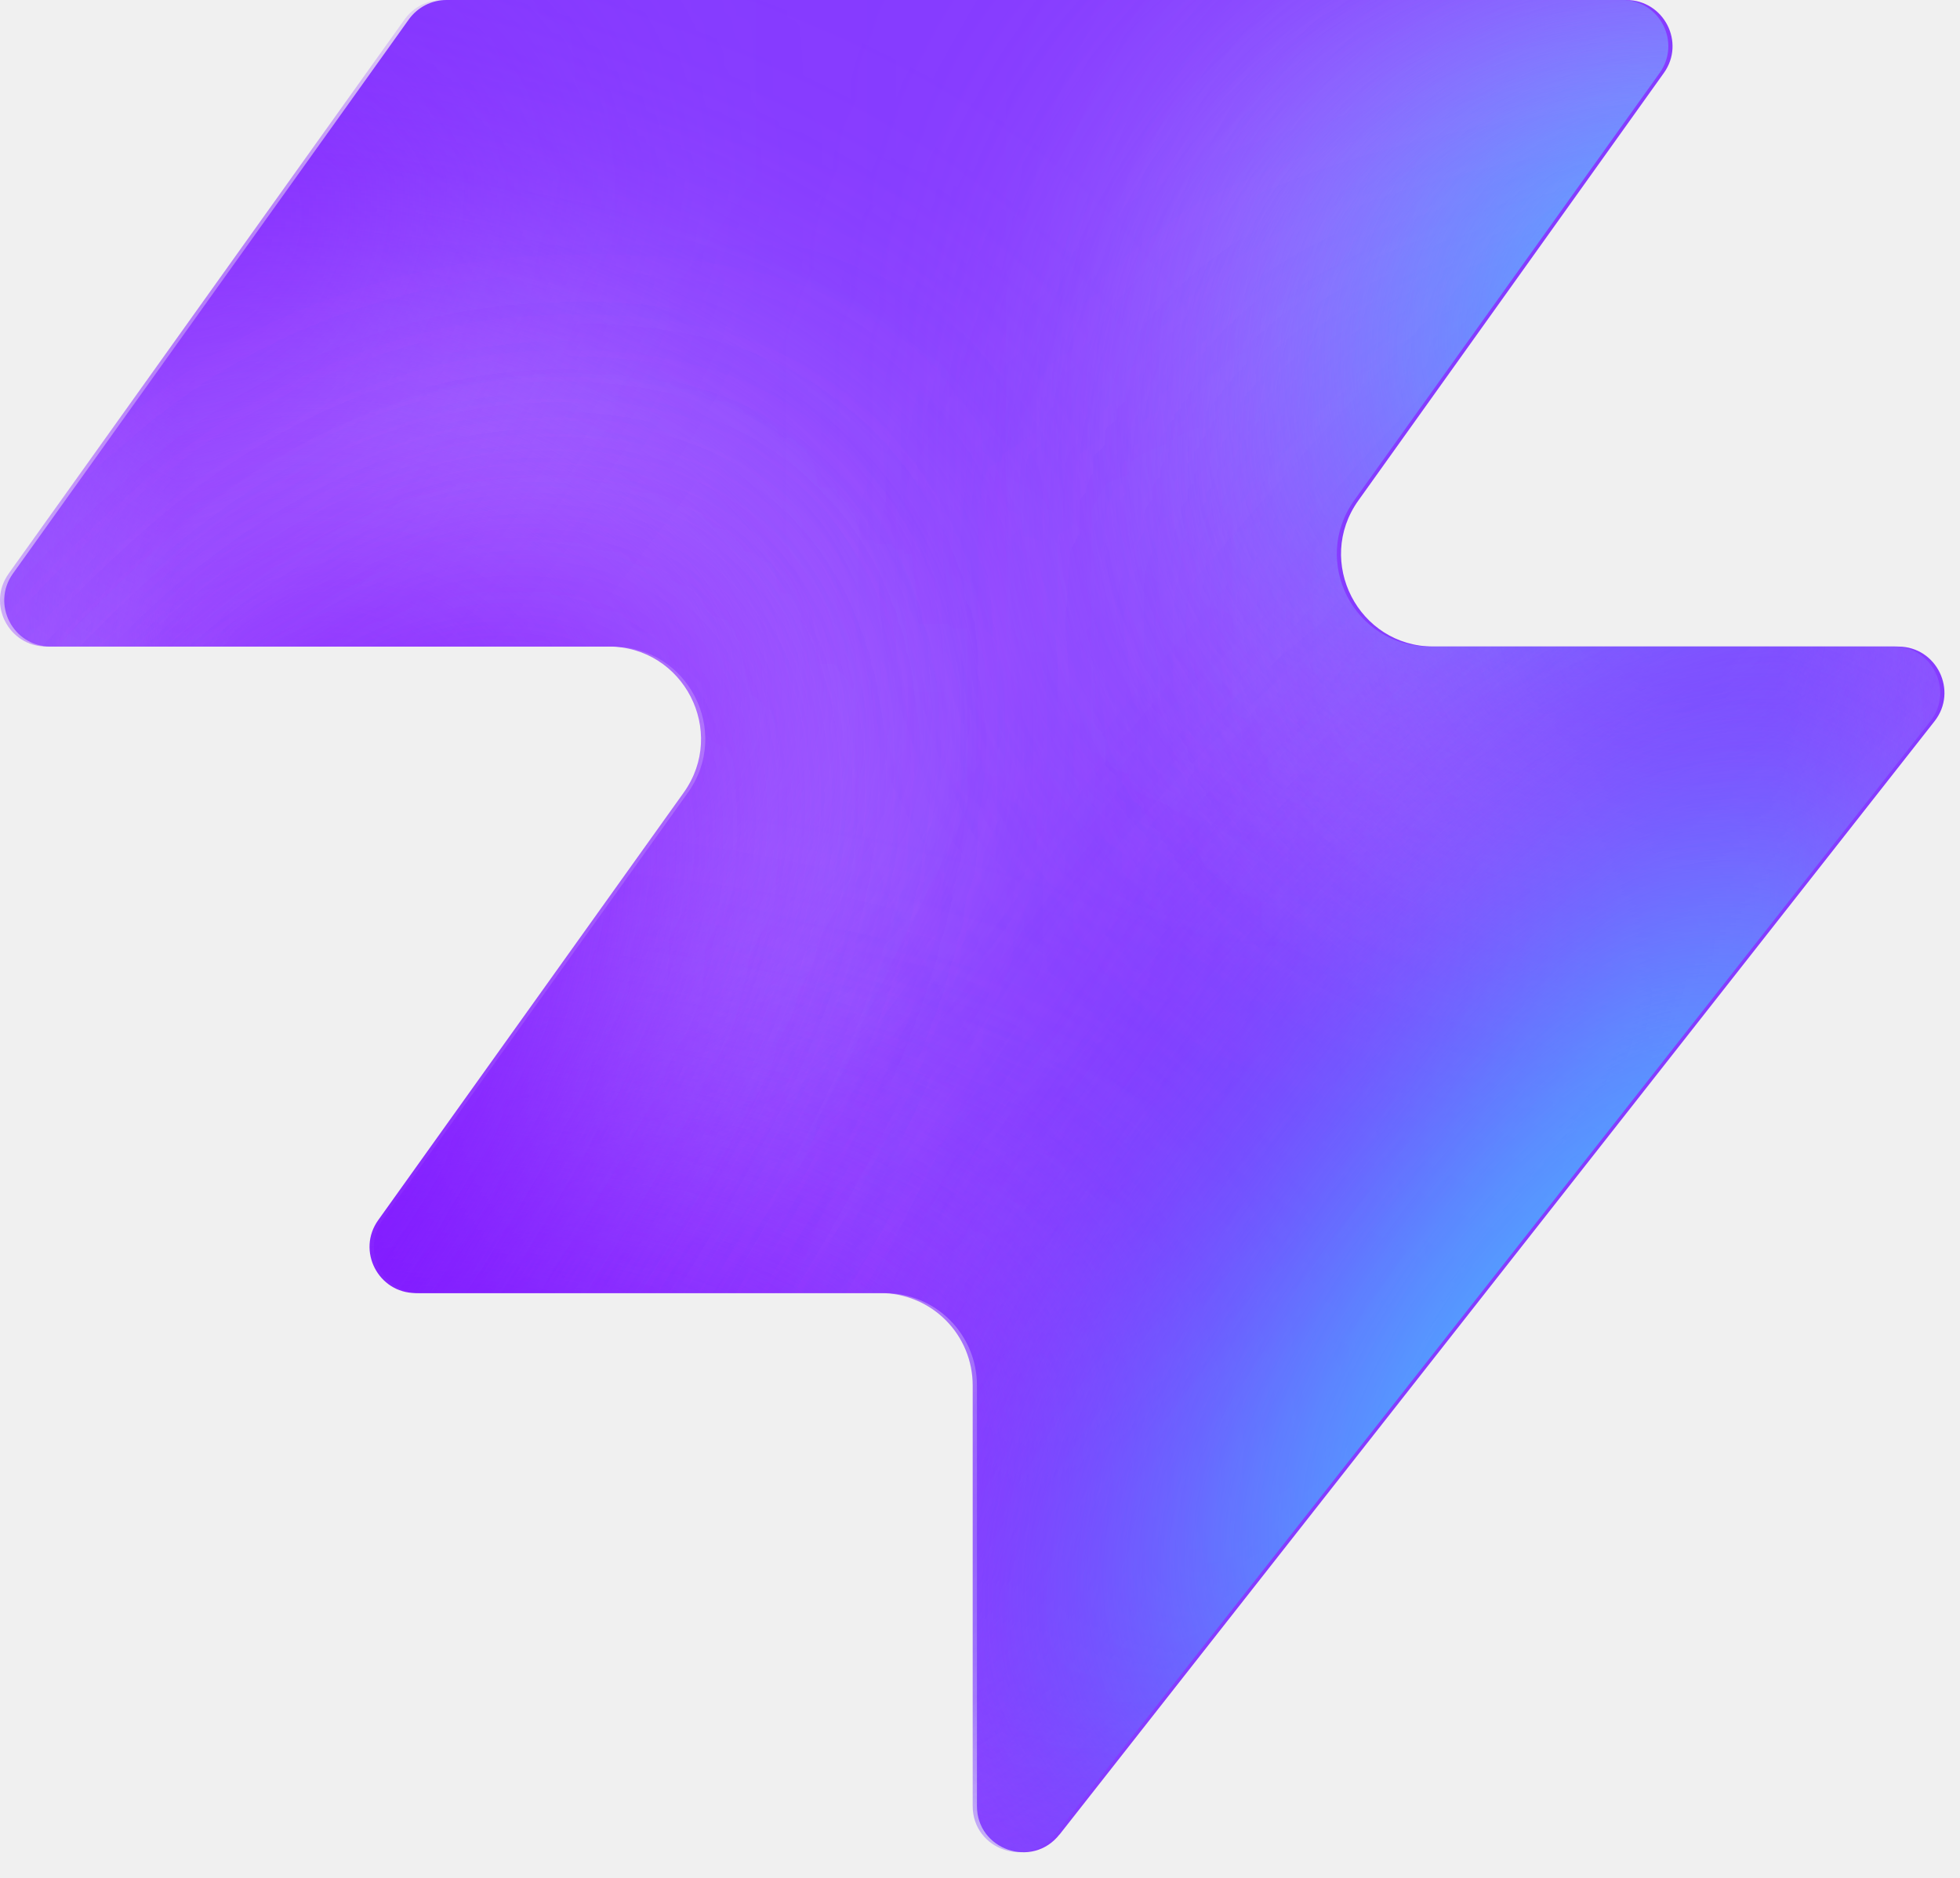
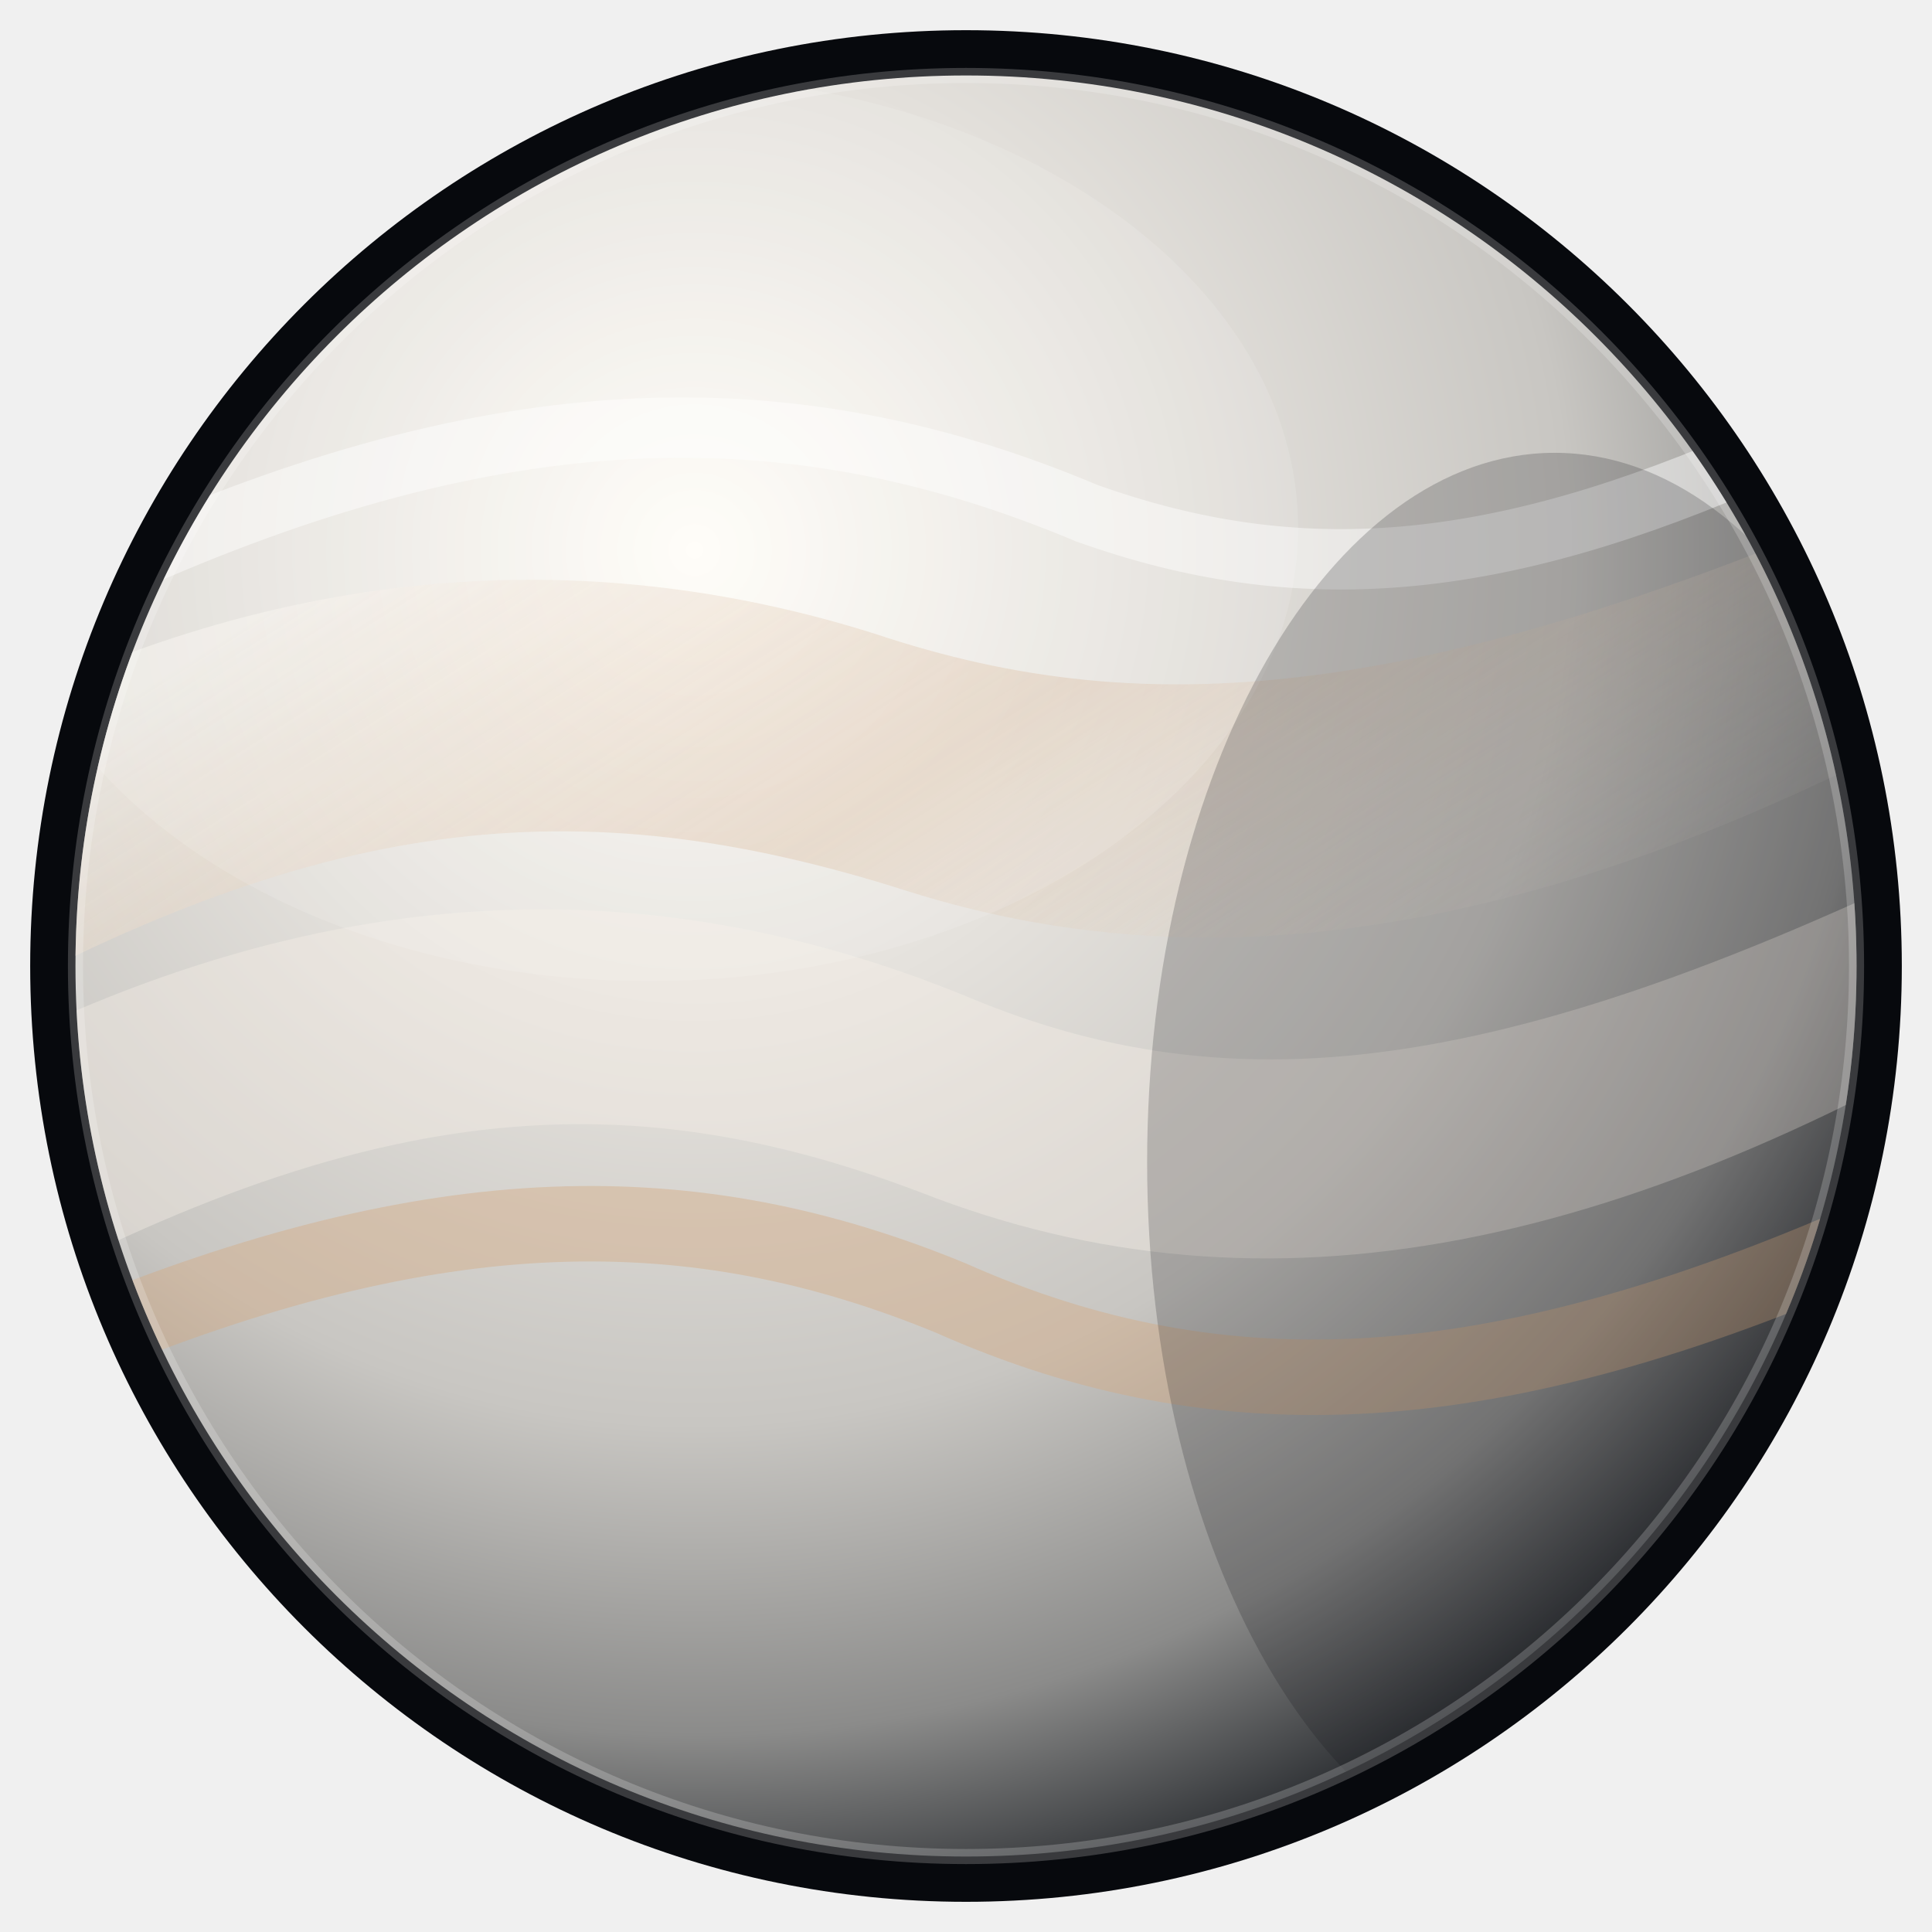
- <svg xmlns="http://www.w3.org/2000/svg" width="48" height="46" fill="none" viewBox="0 0 48 46">
-   <path fill="#863bff" d="M25.946 44.938c-.664.845-2.021.375-2.021-.698V33.937a2.26 2.26 0 0 0-2.262-2.262H10.287c-.92 0-1.456-1.04-.92-1.788l7.48-10.471c1.07-1.497 0-3.578-1.842-3.578H1.237c-.92 0-1.456-1.04-.92-1.788L10.013.474c.214-.297.556-.474.92-.474h28.894c.92 0 1.456 1.04.92 1.788l-7.48 10.471c-1.07 1.498 0 3.579 1.842 3.579h11.377c.943 0 1.473 1.088.89 1.83L25.947 44.94z" style="fill:#863bff;fill:color(display-p3 .525 .23 1);fill-opacity:1" />
-   <mask id="a" width="48" height="46" x="0" y="0" maskUnits="userSpaceOnUse" style="mask-type:alpha">
-     <path fill="#000" d="M25.842 44.938c-.664.844-2.021.375-2.021-.698V33.937a2.26 2.26 0 0 0-2.262-2.262H10.183c-.92 0-1.456-1.04-.92-1.788l7.48-10.471c1.07-1.498 0-3.579-1.842-3.579H1.133c-.92 0-1.456-1.04-.92-1.787L9.91.473c.214-.297.556-.474.92-.474h28.894c.92 0 1.456 1.04.92 1.788l-7.48 10.471c-1.07 1.498 0 3.578 1.842 3.578h11.377c.943 0 1.473 1.088.89 1.832L25.843 44.94z" style="fill:#000;fill-opacity:1" />
-   </mask>
-   <g mask="url(#a)">
-     <g filter="url(#b)">
-       <ellipse cx="5.508" cy="14.704" fill="#ede6ff" rx="5.508" ry="14.704" style="fill:#ede6ff;fill:color(display-p3 .927 .903 1);fill-opacity:1" transform="matrix(.00324 1 1 -.00324 -4.47 31.516)" />
-     </g>
-     <g filter="url(#c)">
-       <ellipse cx="10.399" cy="29.851" fill="#ede6ff" rx="10.399" ry="29.851" style="fill:#ede6ff;fill:color(display-p3 .927 .903 1);fill-opacity:1" transform="matrix(.00324 1 1 -.00324 -39.328 7.883)" />
-     </g>
-     <g filter="url(#d)">
-       <ellipse cx="5.508" cy="30.487" fill="#7e14ff" rx="5.508" ry="30.487" style="fill:#7e14ff;fill:color(display-p3 .492 .077 1);fill-opacity:1" transform="rotate(89.814 -25.913 -14.639)scale(1 -1)" />
-     </g>
-     <g filter="url(#e)">
-       <ellipse cx="5.508" cy="30.599" fill="#7e14ff" rx="5.508" ry="30.599" style="fill:#7e14ff;fill:color(display-p3 .492 .077 1);fill-opacity:1" transform="rotate(89.814 -32.644 -3.334)scale(1 -1)" />
-     </g>
-     <g filter="url(#f)">
-       <ellipse cx="5.508" cy="30.599" fill="#7e14ff" rx="5.508" ry="30.599" style="fill:#7e14ff;fill:color(display-p3 .492 .077 1);fill-opacity:1" transform="matrix(.00324 1 1 -.00324 -34.34 30.47)" />
-     </g>
-     <g filter="url(#g)">
-       <ellipse cx="14.072" cy="22.078" fill="#ede6ff" rx="14.072" ry="22.078" style="fill:#ede6ff;fill:color(display-p3 .927 .903 1);fill-opacity:1" transform="rotate(93.35 24.506 48.493)scale(-1 1)" />
-     </g>
-     <g filter="url(#h)">
-       <ellipse cx="3.47" cy="21.501" fill="#7e14ff" rx="3.47" ry="21.501" style="fill:#7e14ff;fill:color(display-p3 .492 .077 1);fill-opacity:1" transform="rotate(89.009 28.708 47.59)scale(-1 1)" />
-     </g>
-     <g filter="url(#i)">
-       <ellipse cx="3.47" cy="21.501" fill="#7e14ff" rx="3.47" ry="21.501" style="fill:#7e14ff;fill:color(display-p3 .492 .077 1);fill-opacity:1" transform="rotate(89.009 28.708 47.59)scale(-1 1)" />
-     </g>
-     <g filter="url(#j)">
-       <ellipse cx=".387" cy="8.972" fill="#7e14ff" rx="4.407" ry="29.108" style="fill:#7e14ff;fill:color(display-p3 .492 .077 1);fill-opacity:1" transform="rotate(39.51 .387 8.972)" />
-     </g>
-     <g filter="url(#k)">
-       <ellipse cx="47.523" cy="-6.092" fill="#7e14ff" rx="4.407" ry="29.108" style="fill:#7e14ff;fill:color(display-p3 .492 .077 1);fill-opacity:1" transform="rotate(37.892 47.523 -6.092)" />
-     </g>
-     <g filter="url(#l)">
-       <ellipse cx="41.412" cy="6.333" fill="#47bfff" rx="5.971" ry="9.665" style="fill:#47bfff;fill:color(display-p3 .28 .748 1);fill-opacity:1" transform="rotate(37.892 41.412 6.333)" />
-     </g>
-     <g filter="url(#m)">
-       <ellipse cx="-1.879" cy="38.332" fill="#7e14ff" rx="4.407" ry="29.108" style="fill:#7e14ff;fill:color(display-p3 .492 .077 1);fill-opacity:1" transform="rotate(37.892 -1.88 38.332)" />
-     </g>
-     <g filter="url(#n)">
-       <ellipse cx="-1.879" cy="38.332" fill="#7e14ff" rx="4.407" ry="29.108" style="fill:#7e14ff;fill:color(display-p3 .492 .077 1);fill-opacity:1" transform="rotate(37.892 -1.88 38.332)" />
-     </g>
-     <g filter="url(#o)">
-       <ellipse cx="35.651" cy="29.907" fill="#7e14ff" rx="4.407" ry="29.108" style="fill:#7e14ff;fill:color(display-p3 .492 .077 1);fill-opacity:1" transform="rotate(37.892 35.651 29.907)" />
-     </g>
-     <g filter="url(#p)">
-       <ellipse cx="38.418" cy="32.4" fill="#47bfff" rx="5.971" ry="15.297" style="fill:#47bfff;fill:color(display-p3 .28 .748 1);fill-opacity:1" transform="rotate(37.892 38.418 32.4)" />
-     </g>
+ <svg xmlns="http://www.w3.org/2000/svg" viewBox="0 0 128 128" fill="none">
+   <defs>
+     <radialGradient id="sphere" cx="35%" cy="27%" r="78%">
+       <stop offset="0" stop-color="#fffdf8" />
+       <stop offset=".34" stop-color="#e4e1dc" />
+       <stop offset=".62" stop-color="#c8c6c2" />
+       <stop offset=".84" stop-color="#8b8b8a" />
+       <stop offset="1" stop-color="#25282c" />
+     </radialGradient>
+     <linearGradient id="clouds" x1=".12" y1=".35" x2=".9" y2=".7">
+       <stop stop-color="#f7f4ee" stop-opacity=".9" />
+       <stop offset=".48" stop-color="#d8b89a" stop-opacity=".65" />
+       <stop offset="1" stop-color="#f2eee7" stop-opacity=".08" />
+     </linearGradient>
+     <clipPath id="disc">
+       <circle cx="64" cy="64" r="59" />
+     </clipPath>
+   </defs>
+   <circle cx="64" cy="64" r="62" fill="#07090d" />
+   <g clip-path="url(#disc)">
+     <circle cx="64" cy="64" r="59" fill="url(#sphere)" />
+     <path d="M-4 49c22-12 43-13 62-7 18 6 37 5 74-12v16c-27 15-50 20-72 13-22-7-39-5-64 9V49Z" fill="url(#clouds)" opacity=".62" />
+     <path d="M-7 73c26-15 49-16 71-7 19 8 38 5 73-13v12c-29 18-53 23-76 14-21-8-39-6-68 11V73Z" fill="#f6f0e7" opacity=".38" />
+     <path d="M5 89c24-10 41-10 58-3 18 8 36 7 61-4" stroke="#d4a982" stroke-opacity=".42" stroke-width="5" />
+     <path d="M9 37c25-11 44-11 63-3 14 5 27 4 45-4" stroke="#fff" stroke-opacity=".45" stroke-width="4" />
+     <ellipse cx="43" cy="35" rx="43" ry="30" fill="#fff" fill-opacity=".12" />
+     <ellipse cx="103" cy="77" rx="27" ry="47" fill="#101318" fill-opacity=".2" />
  </g>
-   <defs>
-     <filter id="b" width="60.045" height="41.654" x="-19.77" y="16.149" color-interpolation-filters="sRGB" filterUnits="userSpaceOnUse">
-       <feFlood flood-opacity="0" result="BackgroundImageFix" />
-       <feBlend in="SourceGraphic" in2="BackgroundImageFix" result="shape" />
-       <feGaussianBlur result="effect1_foregroundBlur_2002_17158" stdDeviation="7.659" />
-     </filter>
-     <filter id="c" width="90.34" height="51.437" x="-54.613" y="-7.533" color-interpolation-filters="sRGB" filterUnits="userSpaceOnUse">
-       <feFlood flood-opacity="0" result="BackgroundImageFix" />
-       <feBlend in="SourceGraphic" in2="BackgroundImageFix" result="shape" />
-       <feGaussianBlur result="effect1_foregroundBlur_2002_17158" stdDeviation="7.659" />
-     </filter>
-     <filter id="d" width="79.355" height="29.4" x="-49.64" y="2.03" color-interpolation-filters="sRGB" filterUnits="userSpaceOnUse">
-       <feFlood flood-opacity="0" result="BackgroundImageFix" />
-       <feBlend in="SourceGraphic" in2="BackgroundImageFix" result="shape" />
-       <feGaussianBlur result="effect1_foregroundBlur_2002_17158" stdDeviation="4.596" />
-     </filter>
-     <filter id="e" width="79.579" height="29.4" x="-45.045" y="20.029" color-interpolation-filters="sRGB" filterUnits="userSpaceOnUse">
-       <feFlood flood-opacity="0" result="BackgroundImageFix" />
-       <feBlend in="SourceGraphic" in2="BackgroundImageFix" result="shape" />
-       <feGaussianBlur result="effect1_foregroundBlur_2002_17158" stdDeviation="4.596" />
-     </filter>
-     <filter id="f" width="79.579" height="29.4" x="-43.513" y="21.178" color-interpolation-filters="sRGB" filterUnits="userSpaceOnUse">
-       <feFlood flood-opacity="0" result="BackgroundImageFix" />
-       <feBlend in="SourceGraphic" in2="BackgroundImageFix" result="shape" />
-       <feGaussianBlur result="effect1_foregroundBlur_2002_17158" stdDeviation="4.596" />
-     </filter>
-     <filter id="g" width="74.749" height="58.852" x="15.756" y="-17.901" color-interpolation-filters="sRGB" filterUnits="userSpaceOnUse">
-       <feFlood flood-opacity="0" result="BackgroundImageFix" />
-       <feBlend in="SourceGraphic" in2="BackgroundImageFix" result="shape" />
-       <feGaussianBlur result="effect1_foregroundBlur_2002_17158" stdDeviation="7.659" />
-     </filter>
-     <filter id="h" width="61.377" height="25.362" x="23.548" y="2.284" color-interpolation-filters="sRGB" filterUnits="userSpaceOnUse">
-       <feFlood flood-opacity="0" result="BackgroundImageFix" />
-       <feBlend in="SourceGraphic" in2="BackgroundImageFix" result="shape" />
-       <feGaussianBlur result="effect1_foregroundBlur_2002_17158" stdDeviation="4.596" />
-     </filter>
-     <filter id="i" width="61.377" height="25.362" x="23.548" y="2.284" color-interpolation-filters="sRGB" filterUnits="userSpaceOnUse">
-       <feFlood flood-opacity="0" result="BackgroundImageFix" />
-       <feBlend in="SourceGraphic" in2="BackgroundImageFix" result="shape" />
-       <feGaussianBlur result="effect1_foregroundBlur_2002_17158" stdDeviation="4.596" />
-     </filter>
-     <filter id="j" width="56.045" height="63.649" x="-27.636" y="-22.853" color-interpolation-filters="sRGB" filterUnits="userSpaceOnUse">
-       <feFlood flood-opacity="0" result="BackgroundImageFix" />
-       <feBlend in="SourceGraphic" in2="BackgroundImageFix" result="shape" />
-       <feGaussianBlur result="effect1_foregroundBlur_2002_17158" stdDeviation="4.596" />
-     </filter>
-     <filter id="k" width="54.814" height="64.646" x="20.116" y="-38.415" color-interpolation-filters="sRGB" filterUnits="userSpaceOnUse">
-       <feFlood flood-opacity="0" result="BackgroundImageFix" />
-       <feBlend in="SourceGraphic" in2="BackgroundImageFix" result="shape" />
-       <feGaussianBlur result="effect1_foregroundBlur_2002_17158" stdDeviation="4.596" />
-     </filter>
-     <filter id="l" width="33.541" height="35.313" x="24.641" y="-11.323" color-interpolation-filters="sRGB" filterUnits="userSpaceOnUse">
-       <feFlood flood-opacity="0" result="BackgroundImageFix" />
-       <feBlend in="SourceGraphic" in2="BackgroundImageFix" result="shape" />
-       <feGaussianBlur result="effect1_foregroundBlur_2002_17158" stdDeviation="4.596" />
-     </filter>
-     <filter id="m" width="54.814" height="64.646" x="-29.286" y="6.009" color-interpolation-filters="sRGB" filterUnits="userSpaceOnUse">
-       <feFlood flood-opacity="0" result="BackgroundImageFix" />
-       <feBlend in="SourceGraphic" in2="BackgroundImageFix" result="shape" />
-       <feGaussianBlur result="effect1_foregroundBlur_2002_17158" stdDeviation="4.596" />
-     </filter>
-     <filter id="n" width="54.814" height="64.646" x="-29.286" y="6.009" color-interpolation-filters="sRGB" filterUnits="userSpaceOnUse">
-       <feFlood flood-opacity="0" result="BackgroundImageFix" />
-       <feBlend in="SourceGraphic" in2="BackgroundImageFix" result="shape" />
-       <feGaussianBlur result="effect1_foregroundBlur_2002_17158" stdDeviation="4.596" />
-     </filter>
-     <filter id="o" width="54.814" height="64.646" x="8.244" y="-2.416" color-interpolation-filters="sRGB" filterUnits="userSpaceOnUse">
-       <feFlood flood-opacity="0" result="BackgroundImageFix" />
-       <feBlend in="SourceGraphic" in2="BackgroundImageFix" result="shape" />
-       <feGaussianBlur result="effect1_foregroundBlur_2002_17158" stdDeviation="4.596" />
-     </filter>
-     <filter id="p" width="39.409" height="43.623" x="18.713" y="10.588" color-interpolation-filters="sRGB" filterUnits="userSpaceOnUse">
-       <feFlood flood-opacity="0" result="BackgroundImageFix" />
-       <feBlend in="SourceGraphic" in2="BackgroundImageFix" result="shape" />
-       <feGaussianBlur result="effect1_foregroundBlur_2002_17158" stdDeviation="4.596" />
-     </filter>
-   </defs>
+   <circle cx="64" cy="64" r="59" stroke="#fff" stroke-opacity=".2" />
</svg>
